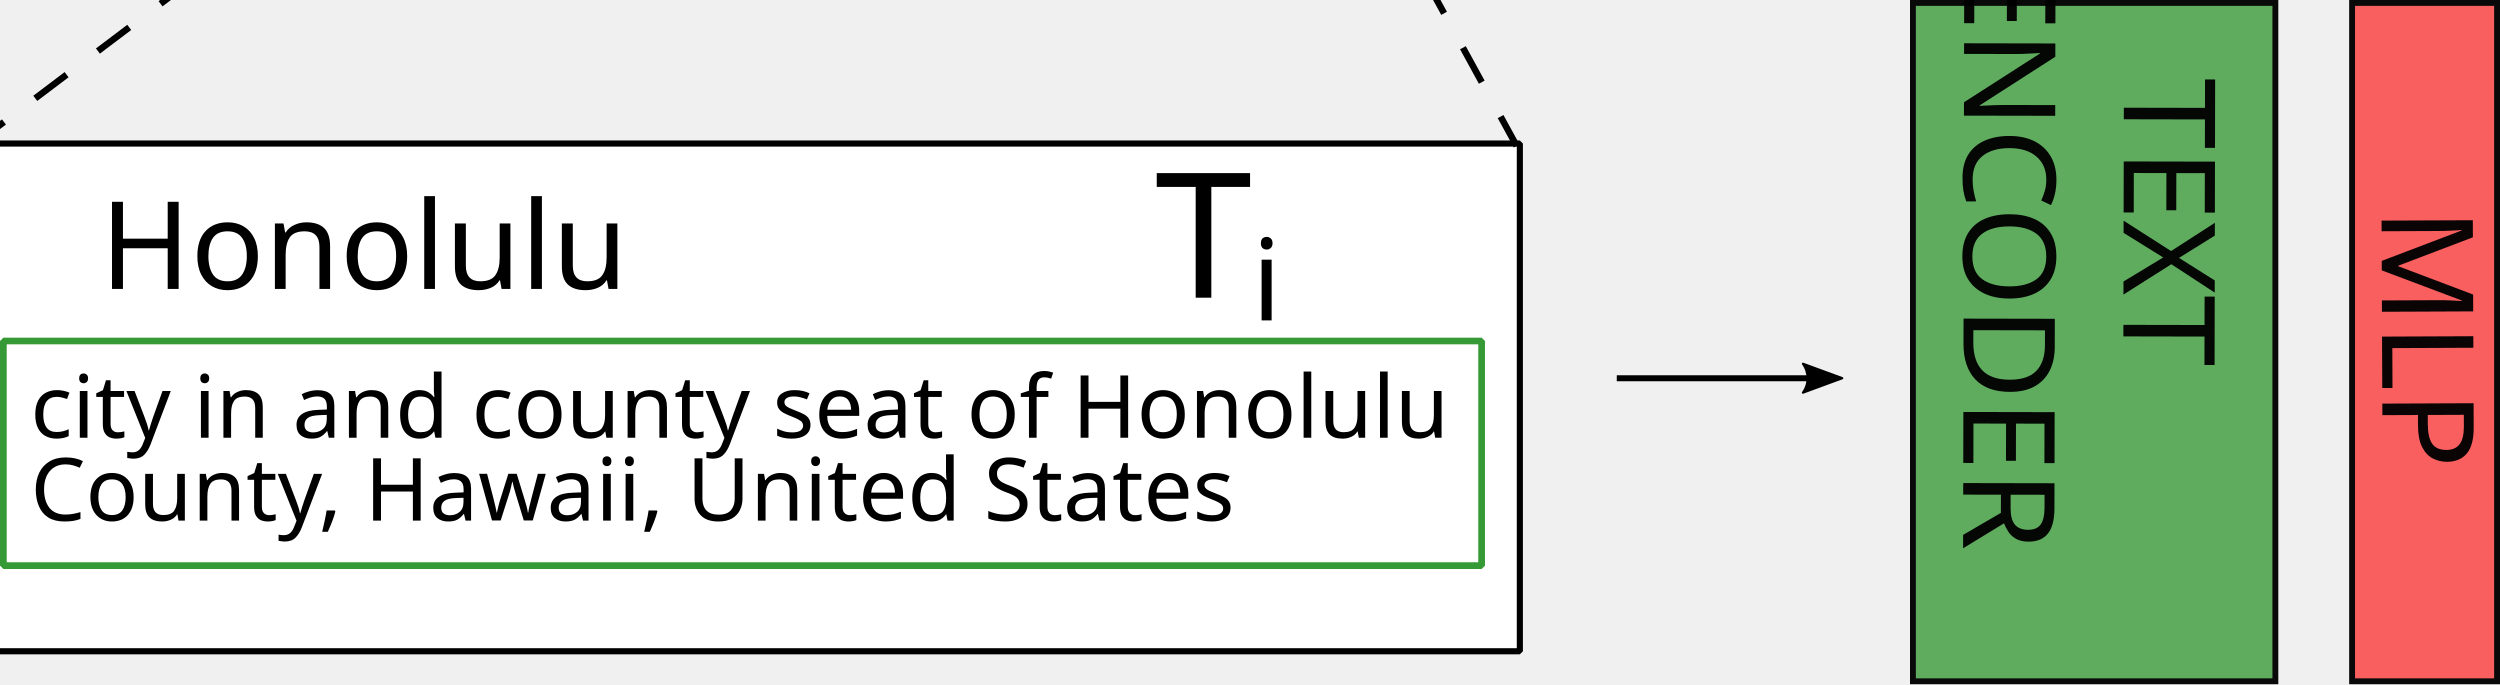
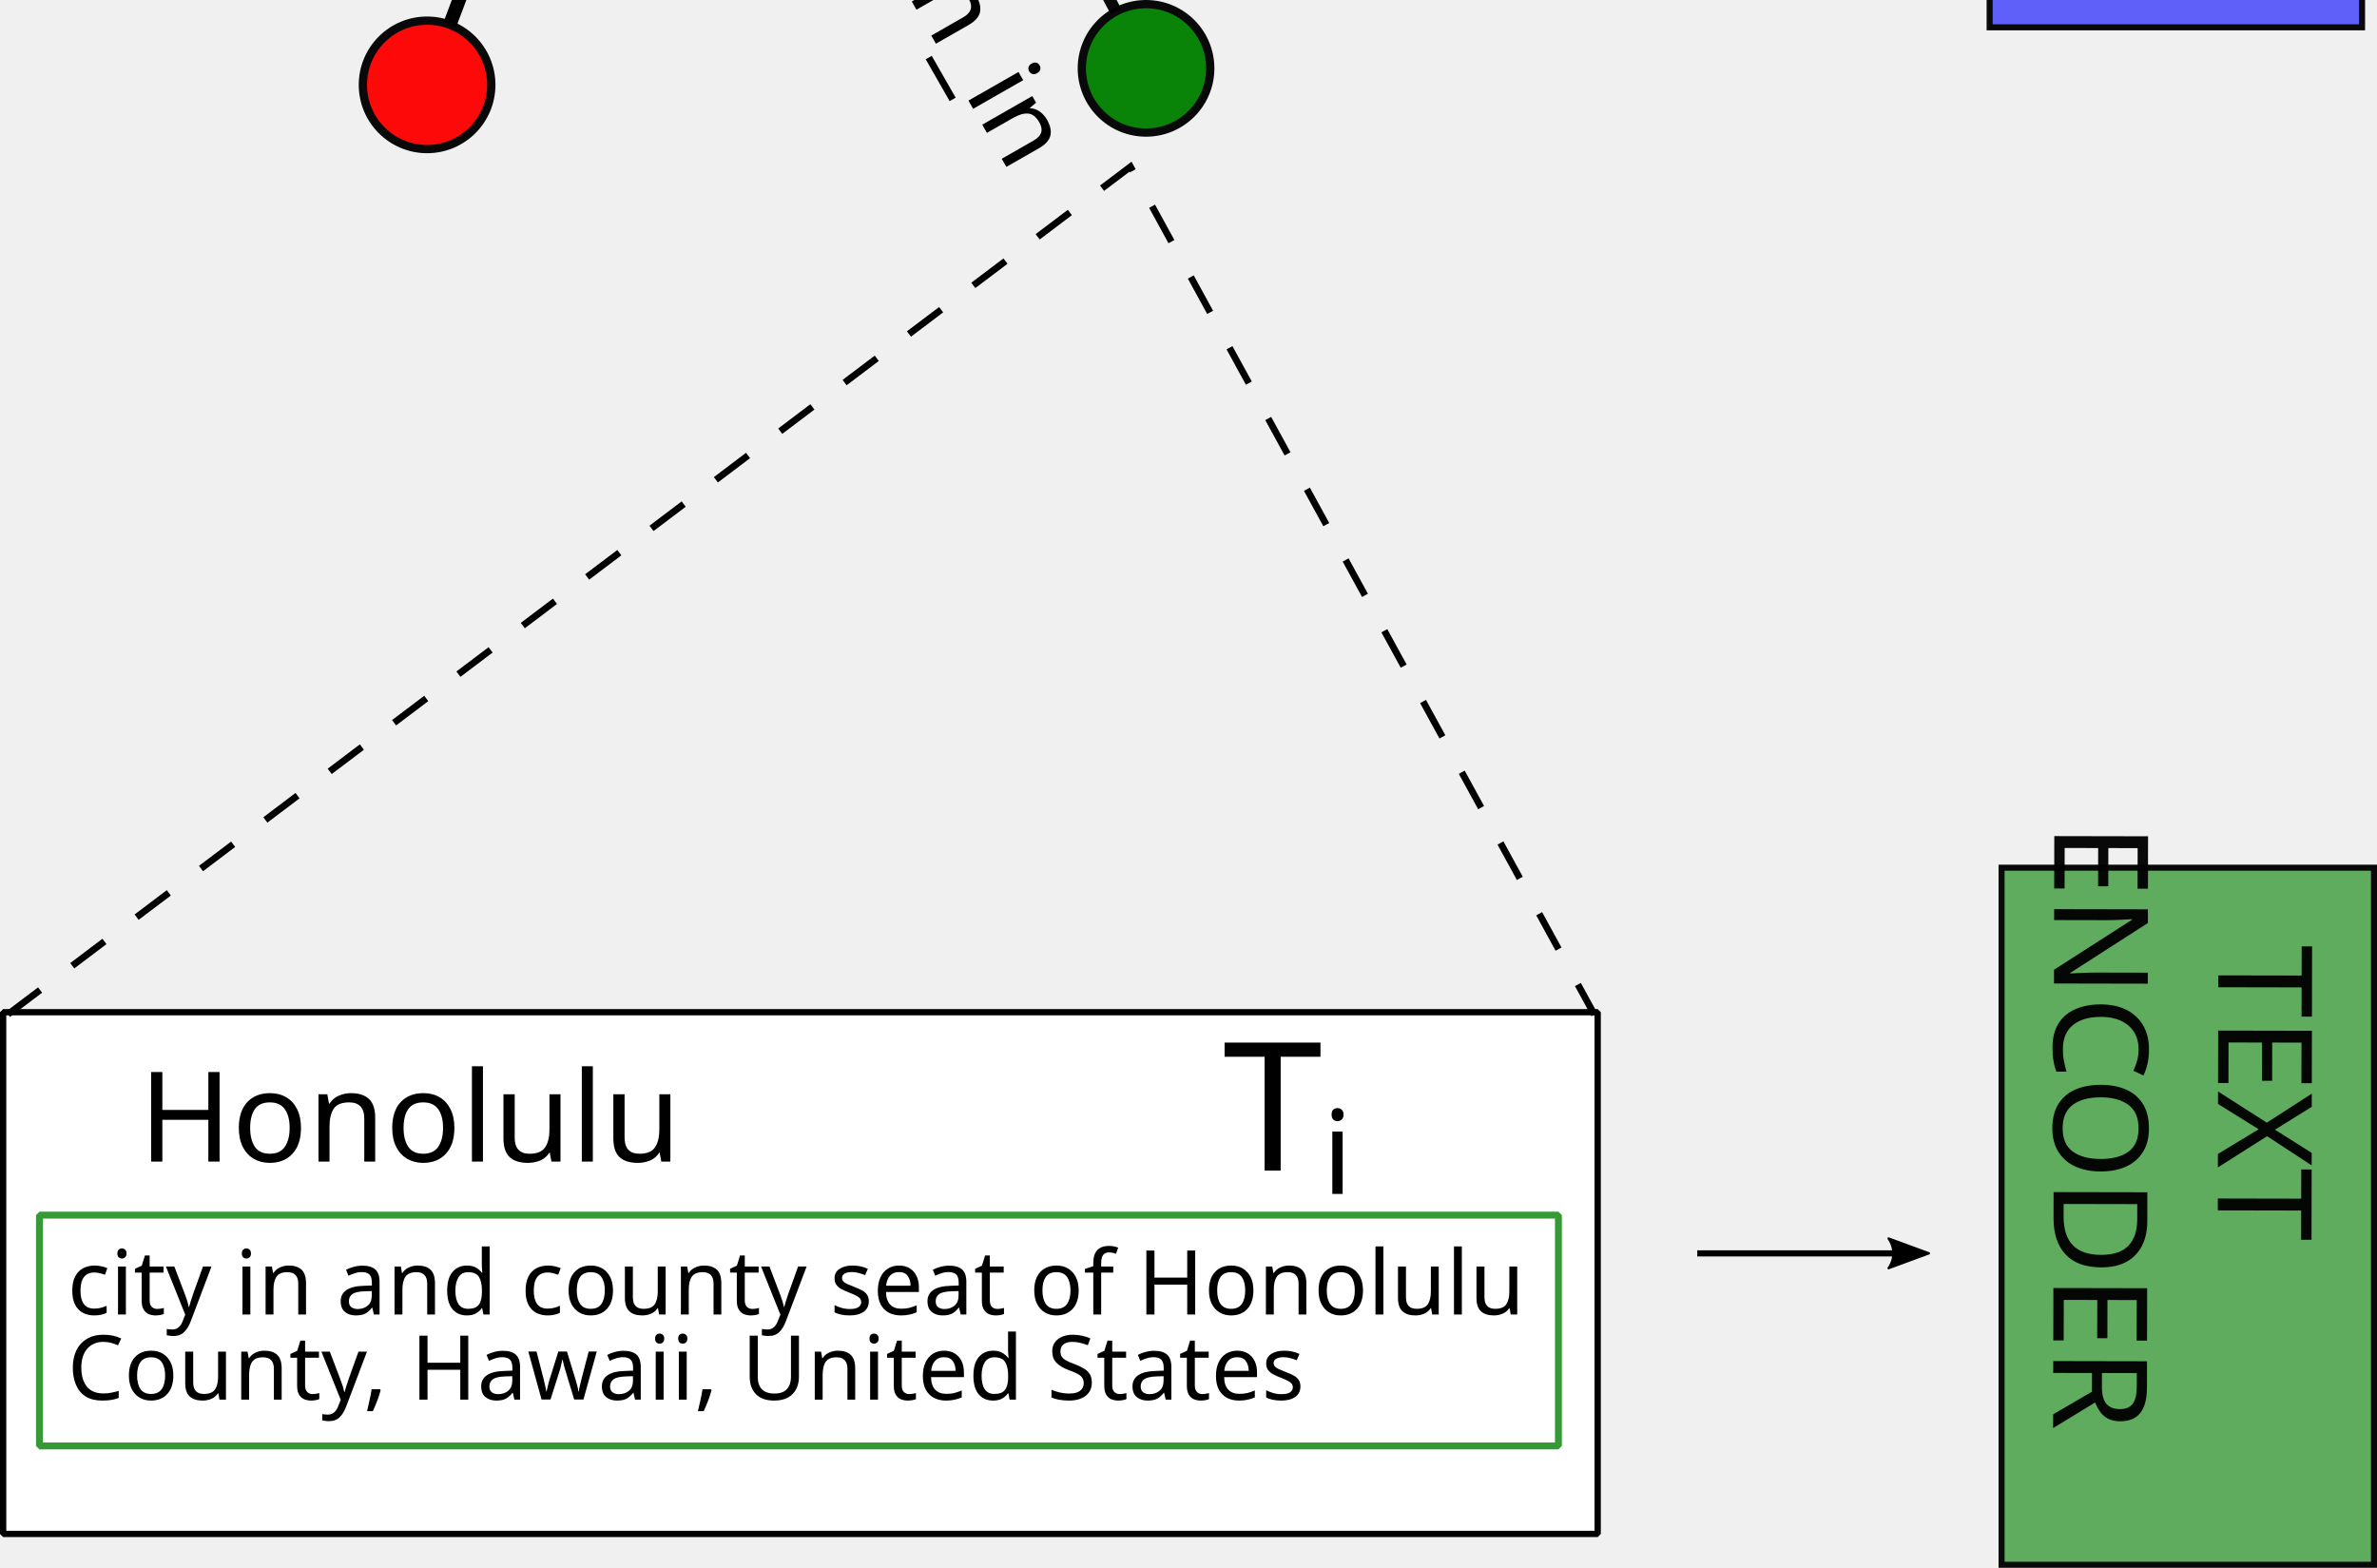
- <svg xmlns="http://www.w3.org/2000/svg" width="382.242" height="104.616" viewBox="0 0 382.242 104.616" version="1.1" id="SVGRoot">
+ <svg xmlns="http://www.w3.org/2000/svg" width="353.707" height="233.274" viewBox="0 0 353.707 233.274" version="1.1" id="SVGRoot">
  <defs id="defs41285">
    <marker style="overflow:visible" id="Arrow2Mend" refX="0" refY="0" orient="auto" viewBox="0 0 6.93 5.196" markerWidth="6.93" markerHeight="5.196" preserveAspectRatio="xMidYMid">
      <path transform="scale(-0.6)" d="M 8.719,4.034 -2.207,0.016 8.719,-4.002 c -1.745,2.372 -1.735,5.617 -6e-7,8.035 z" style="fill:context-stroke;fill-rule:evenodd;stroke:context-stroke;stroke-width:0.625;stroke-linejoin:round" id="path1065" />
    </marker>
  </defs>
-   <g id="layer3" transform="translate(-8.706256,-345.5073)">
+   <g id="layer3" transform="translate(-3.345206,-216.8494)">
    <rect style="fill:#ffffff;fill-opacity:1;stroke:#000000;stroke-width:0.935;stroke-linecap:butt;stroke-linejoin:bevel;stroke-miterlimit:4;stroke-dasharray:none" id="rect2030" width="237.273" height="77.63" x="3.813" y="367.456" />
  </g>
-   <g id="layer1" transform="translate(-8.706256,-345.5073)">
+   <g id="layer1" transform="translate(-3.345206,-216.8494)">
+     <rect style="opacity:0.96;fill:#0000ff;fill-opacity:0.626;stroke:#000000;stroke-width:0.897" id="rect894" width="55.416" height="103.819" x="299.412" y="117.095" />
+     <circle style="opacity:0.96;fill:#ff0000;stroke:#000000;stroke-width:1.231;stroke-linecap:butt;stroke-linejoin:bevel;stroke-miterlimit:4;stroke-dasharray:none" id="path1402-5" cx="66.898" cy="229.475" r="9.554" />
+     <circle style="opacity:0.96;fill:#008000;stroke:#000000;stroke-width:1.231;stroke-linecap:butt;stroke-linejoin:bevel;stroke-miterlimit:4;stroke-dasharray:none" id="path1402-62" cx="173.881" cy="227.019" r="9.554" />
+     <path style="opacity:0.96;fill:none;fill-rule:evenodd;stroke:#000000;stroke-width:1.77;stroke-linecap:butt;stroke-linejoin:miter;stroke-miterlimit:4;stroke-dasharray:none;stroke-opacity:1" d="M 169.413,218.574 152.151,185.949" id="path1461" />
+     <path style="fill:none;fill-rule:evenodd;stroke:#000000;stroke-width:2.022;stroke-linecap:butt;stroke-linejoin:miter;stroke-miterlimit:4;stroke-dasharray:none;stroke-opacity:1" d="M 70.271,220.536 82.967,186.9" id="path3121" />
    <path style="fill:none;stroke:#000000;stroke-width:0.915;stroke-linecap:butt;stroke-linejoin:miter;stroke-miterlimit:4;stroke-dasharray:none;stroke-opacity:1;marker-end:url(#Arrow2Mend)" d="m 255.905,403.342 h 33.256" id="path1120" />
    <text xml:space="preserve" style="font-style:normal;font-variant:normal;font-weight:normal;font-stretch:normal;font-size:18.667px;line-height:1.25;font-family:sans-serif;-inkscape-font-specification:sans-serif;letter-spacing:0px;word-spacing:0px;writing-mode:lr-tb;fill:#000000;fill-opacity:1;stroke:none;stroke-width:1.041" x="24.019" y="389.684" id="text20254-5-6-5-5-93-17-2">
      <tspan x="24.019" y="389.684" style="font-style:normal;font-variant:normal;font-weight:normal;font-stretch:normal;font-size:18.667px;font-family:sans-serif;-inkscape-font-specification:sans-serif;stroke-width:1.041" id="tspan153604-9">Honolulu</tspan>
    </text>
    <text xml:space="preserve" style="font-style:normal;font-variant:normal;font-weight:normal;font-stretch:normal;font-size:13.333px;line-height:0.95;font-family:sans-serif;-inkscape-font-specification:sans-serif;letter-spacing:0px;word-spacing:0px;writing-mode:lr-tb;fill:#000000;fill-opacity:1;stroke:none;stroke-width:1.041" x="13.367" y="412.433" id="text20254-5-6-5-5-93-17-5-8-7">
      <tspan x="13.367" y="412.433" style="font-style:normal;font-variant:normal;font-weight:normal;font-stretch:normal;font-size:13.333px;font-family:sans-serif;-inkscape-font-specification:sans-serif;stroke-width:1.041" id="tspan170693-1-5">city in and county seat of Honolulu </tspan>
      <tspan x="13.367" y="425.099" style="font-style:normal;font-variant:normal;font-weight:normal;font-stretch:normal;font-size:13.333px;font-family:sans-serif;-inkscape-font-specification:sans-serif;stroke-width:1.041" id="tspan192518">County, Hawaii, United States</tspan>
-     </text>
-     <rect style="opacity:0.96;fill:#ff0000;fill-opacity:0.626;stroke:#000000;stroke-width:0.897" id="rect2711-6" width="22.166" height="103.719" x="368.334" y="345.956" />
-     <text xml:space="preserve" style="font-style:normal;font-weight:normal;font-size:17.598px;line-height:0%;font-family:sans-serif;opacity:0.96;fill:#000000;fill-opacity:1;stroke:none;stroke-width:1.466" x="378.939" y="-371.216" id="text2803-2" transform="rotate(89.75523)">
-       <tspan id="tspan2801-9" x="378.939" y="-371.216" style="font-size:19.553px;line-height:1.25;stroke-width:1.466">MLP</tspan>
    </text>
    <rect style="opacity:0.96;fill:#008000;fill-opacity:0.626;stroke:#000000;stroke-width:0.897" id="rect3487" width="55.416" height="103.719" x="-356.604" y="345.956" transform="scale(-1,1)" />
    <text xml:space="preserve" style="font-style:normal;font-weight:normal;font-size:19.553px;line-height:0%;font-family:sans-serif;text-align:center;text-anchor:middle;opacity:0.96;fill:#000000;fill-opacity:1;stroke:none;stroke-width:1.466" x="396.603" y="-334.145" id="text3893" transform="rotate(90.1128)">
      <tspan id="tspan3891" x="396.603" y="-334.145" style="font-size:19.553px;line-height:1.25;text-align:center;text-anchor:middle;stroke-width:1.466">TEXT</tspan>
      <tspan x="396.603" y="-309.704" style="font-size:19.553px;line-height:1.25;text-align:center;text-anchor:middle;stroke-width:1.466" id="tspan1623">ENCODER</tspan>
    </text>
    <rect style="fill:none;fill-opacity:0.911;stroke:#008000;stroke-width:1.027;stroke-linejoin:bevel;stroke-miterlimit:4;stroke-dasharray:none;stroke-dashoffset:0;stroke-opacity:0.792" id="rect196670" width="226.022" height="34.348" x="9.22" y="397.646" />
    <text xml:space="preserve" style="font-size:26.667px;line-height:1.25;font-family:sans-serif;-inkscape-font-specification:sans-serif;letter-spacing:0px;word-spacing:0px;writing-mode:lr-tb" x="185.304" y="391.024" id="text1814">
      <tspan id="tspan1812" x="185.304" y="391.024">T<tspan style="font-size:65%;baseline-shift:sub" id="tspan1937">i</tspan>
      </tspan>
    </text>
    <path style="fill:none;stroke:#000000;stroke-width:1px;stroke-linecap:butt;stroke-linejoin:miter;stroke-dasharray:6, 6;stroke-dashoffset:0;stroke-opacity:1" d="M 4.523,367.773 171.562,241.659 240.595,367.817" id="path3163" />
+     <text xml:space="preserve" style="font-size:16px;line-height:1.25;font-family:sans-serif;-inkscape-font-specification:sans-serif;letter-spacing:0px;word-spacing:0px;writing-mode:lr-tb" x="229.961" y="-12.906" id="text1348" transform="rotate(60.23244)">
+       <tspan id="tspan1346" x="229.961" y="-12.906">born_in</tspan>
+     </text>
  </g>
</svg>
